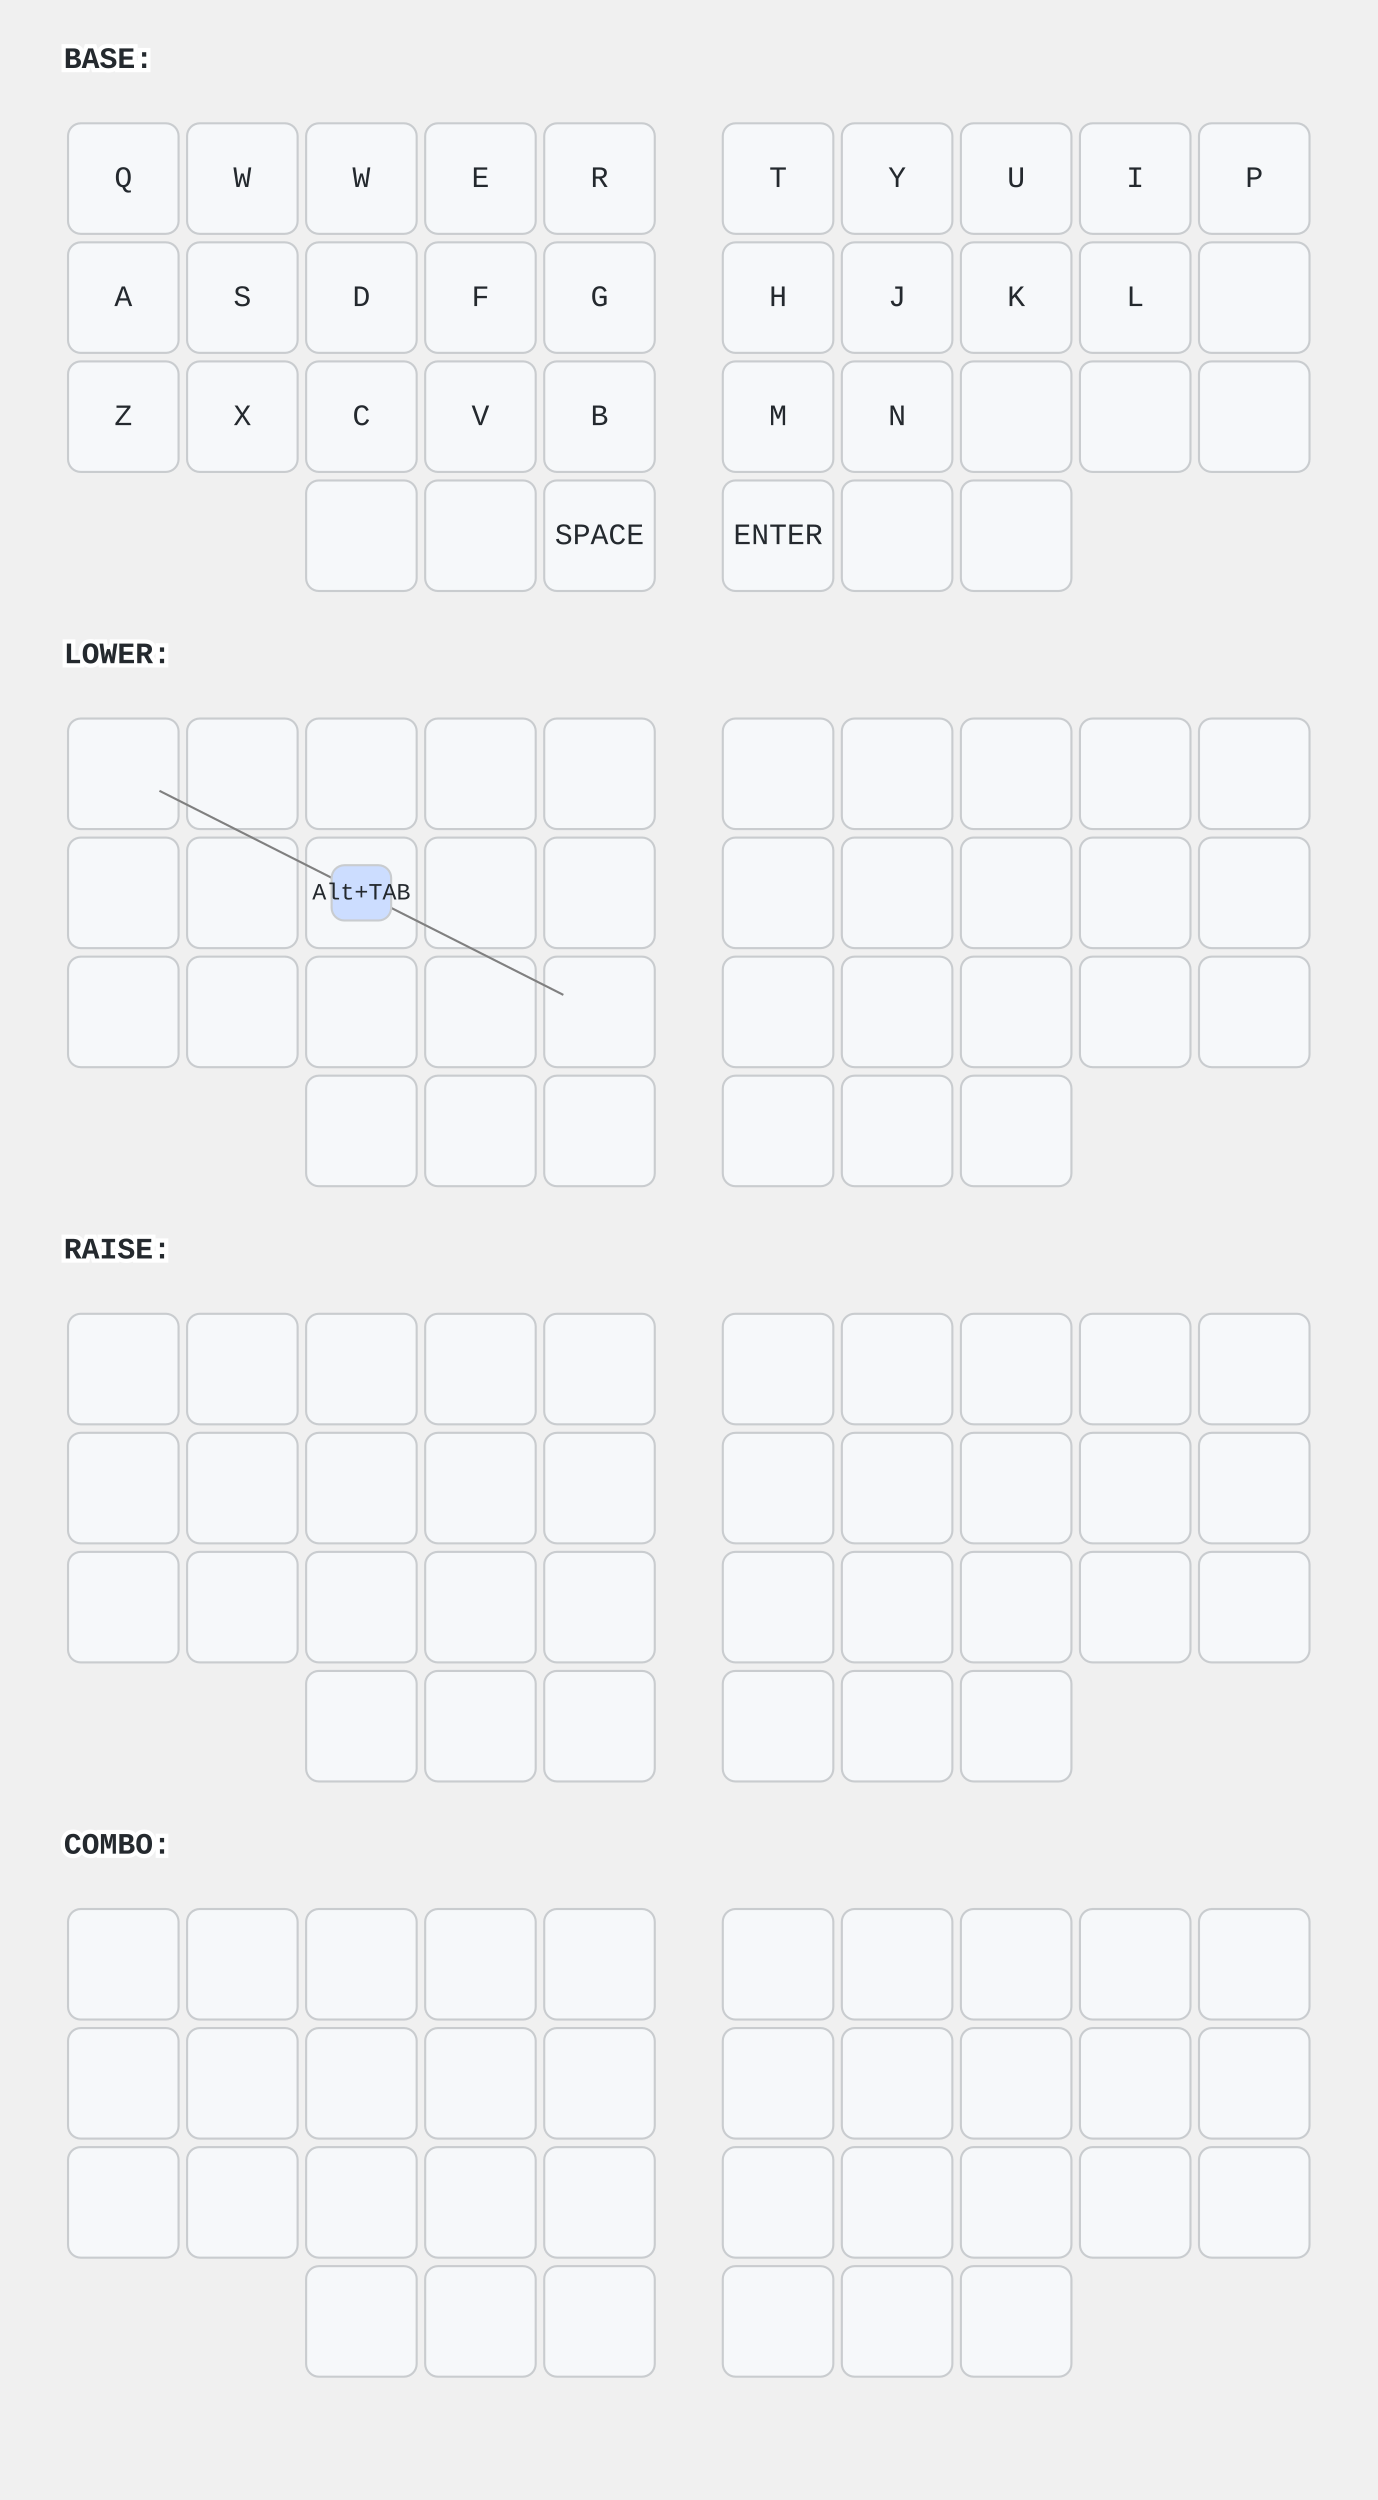
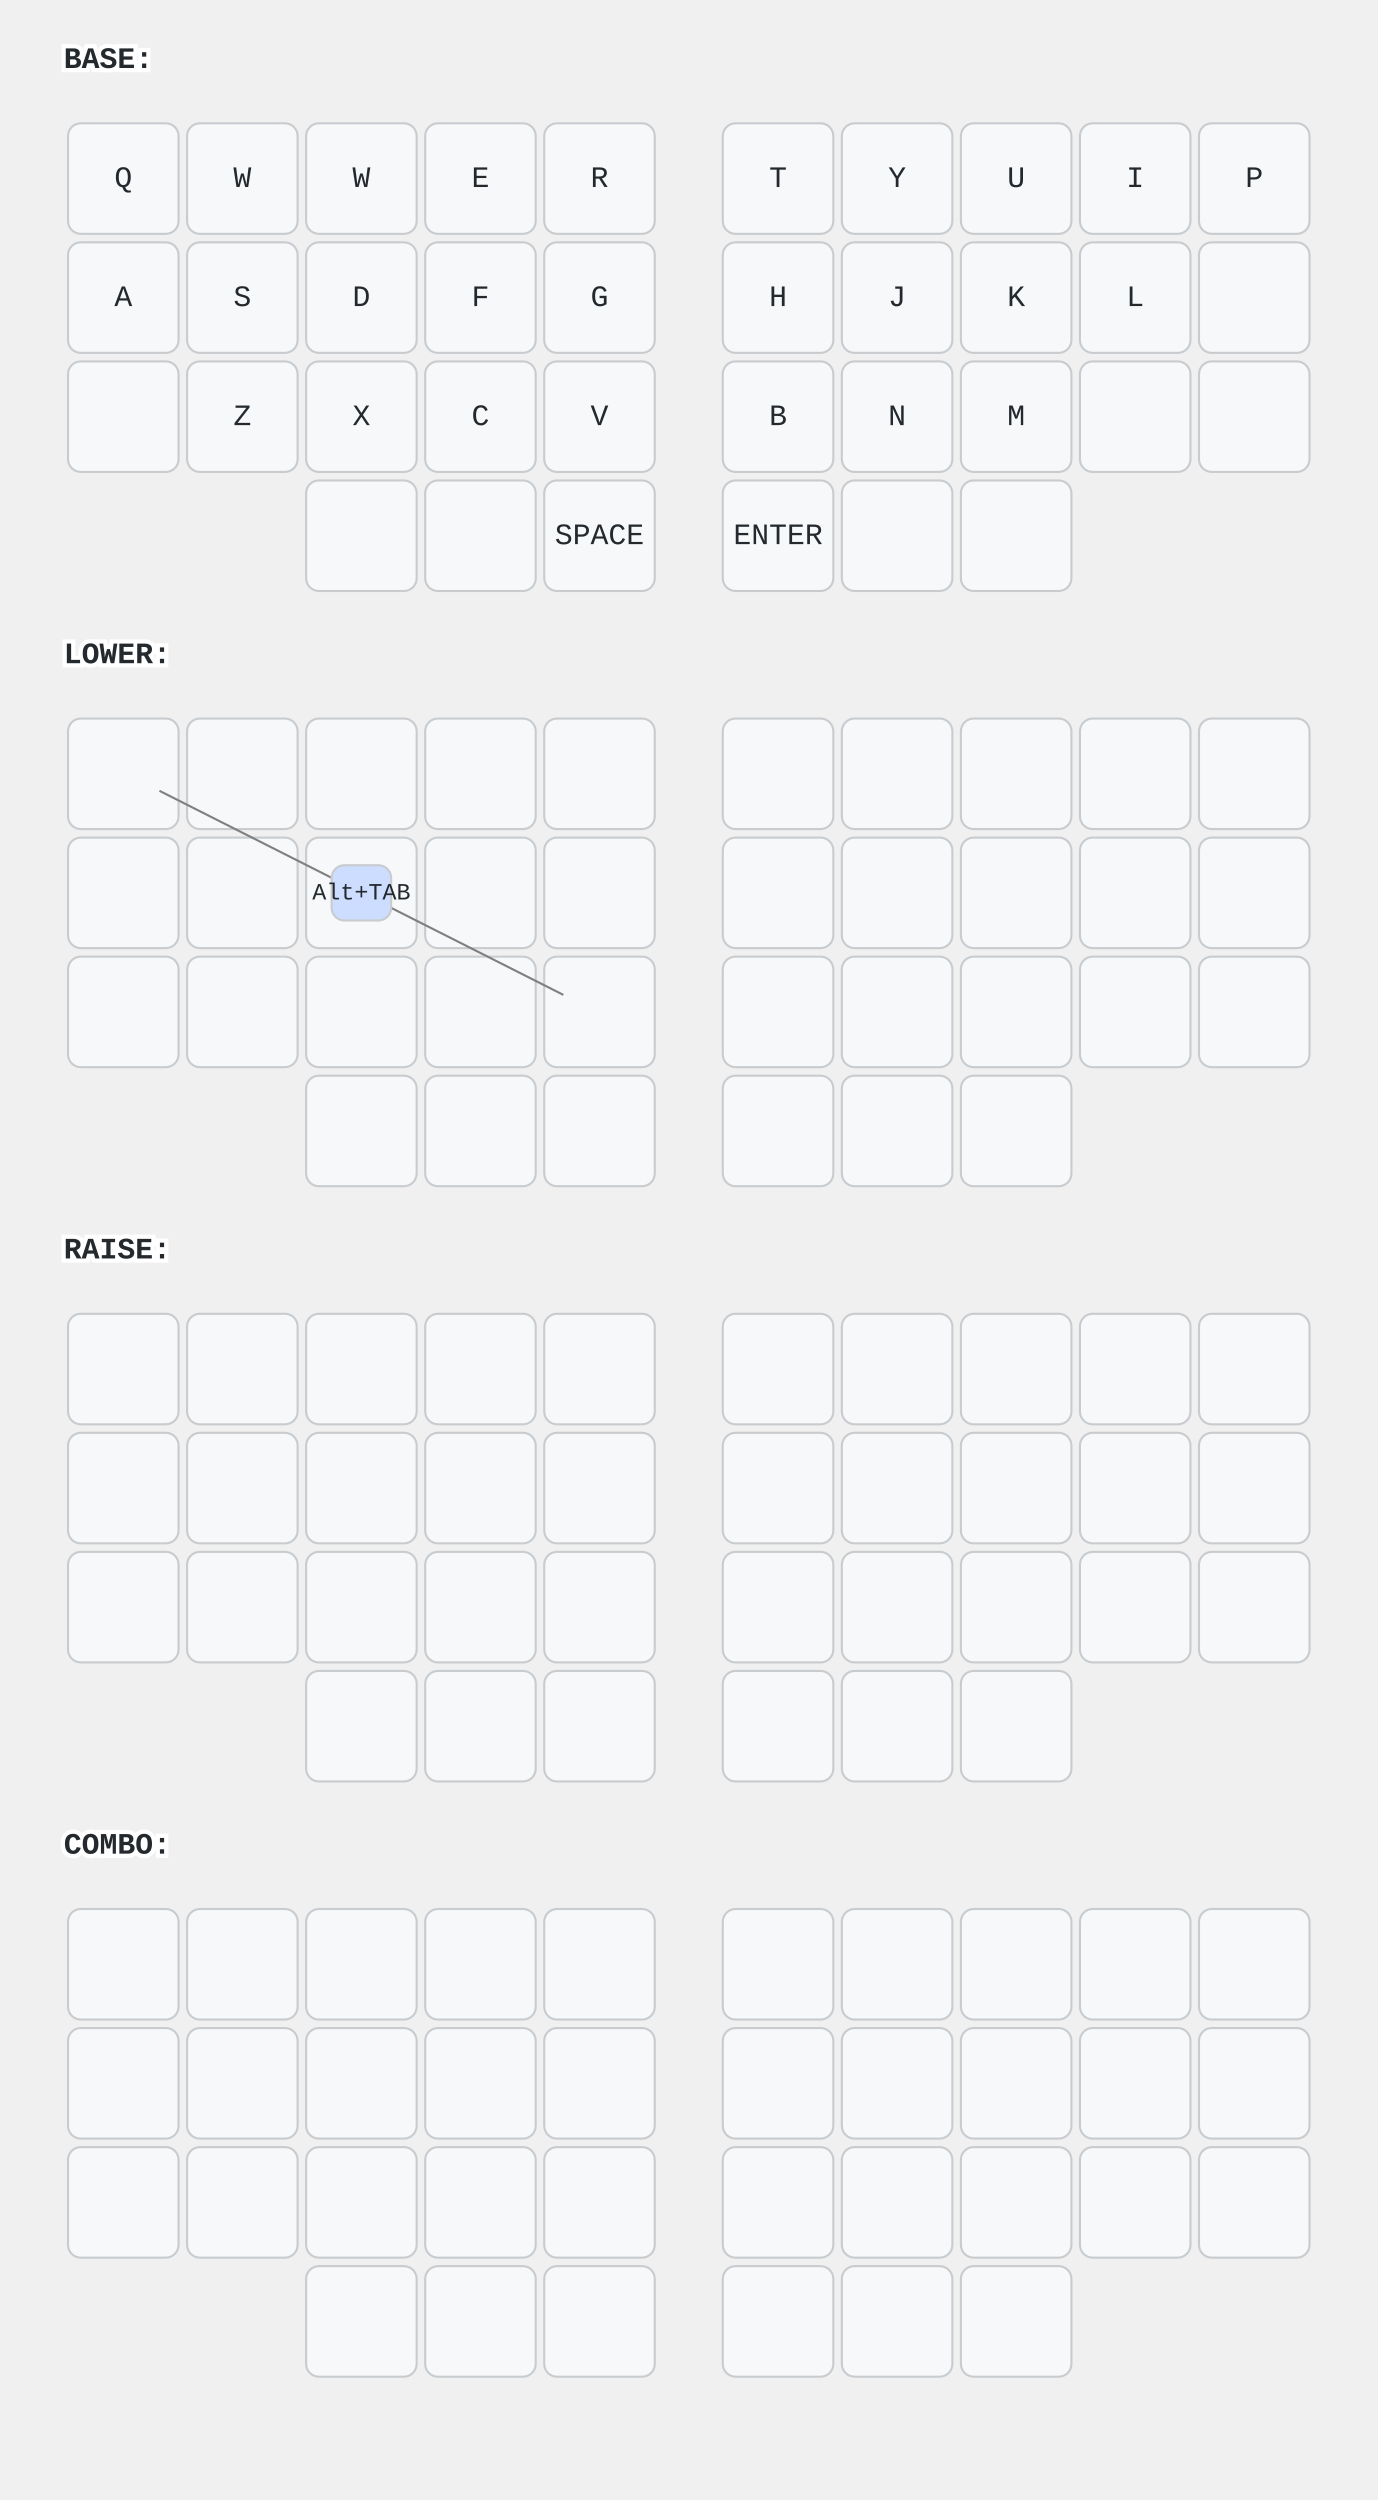
<svg xmlns="http://www.w3.org/2000/svg" width="648" height="1176" viewBox="0 0 648 1176" class="keymap">
  <style>/* inherit to force styles through use tags */
svg path {
    fill: inherit;
}

/* font and background color specifications */
svg.keymap {
    font-family: SFMono-Regular,Consolas,Liberation Mono,Menlo,monospace;
    font-size: 14px;
    font-kerning: normal;
    text-rendering: optimizeLegibility;
    fill: #24292e;
}

/* default key styling */
rect.key {
    fill: #f6f8fa;
}

rect.key, rect.combo {
    stroke: #c9cccf;
    stroke-width: 1;
}

/* default key side styling, only used is draw_key_sides is set */
rect.side {
    filter: brightness(90%);
}

/* color accent for combo boxes */
rect.combo, rect.combo-separate {
    fill: #cdf;
}

/* color accent for held keys */
rect.held, rect.combo.held {
    fill: #fdd;
}

/* color accent for ghost (optional) keys */
rect.ghost, rect.combo.ghost {
    stroke-dasharray: 4, 4;
    stroke-width: 2;
}

text {
    text-anchor: middle;
    dominant-baseline: middle;
}

/* styling for layer labels */
text.label {
    font-weight: bold;
    text-anchor: start;
    stroke: white;
    stroke-width: 4;
    paint-order: stroke;
}

/* styling for optional footer */
text.footer {
    text-anchor: end;
    dominant-baseline: auto;
    stroke: white;
    stroke-width: 4;
    paint-order: stroke;
}

/* styling for combo tap, and key non-tap label text */
text.combo, text.hold, text.shifted, text.left, text.right {
    font-size: 11px;
}

text.hold {
    text-anchor: middle;
    dominant-baseline: auto;
}

text.shifted {
    text-anchor: middle;
    dominant-baseline: hanging;
}

text.left {
    text-anchor: start;
}

text.right {
    text-anchor: end;
}

text.layer-activator {
    text-decoration: underline;
}

/* styling for hold/shifted label text in combo box */
text.combo.hold, text.combo.shifted, text.combo.left, text.combo.right {
    font-size: 8px;
}

/* lighter symbol for transparent keys */
text.trans {
    fill: #7b7e81;
}

/* styling for combo dendrons */
path.combo {
    stroke-width: 1;
    stroke: gray;
    fill: none;
}

/* Start Tabler Icons Cleanup */
/* cannot use height/width with glyphs */
.icon-tabler &gt; path {
    fill: inherit;
    stroke: inherit;
    stroke-width: 2;
}
/* hide tabler's default box */
.icon-tabler &gt; path[stroke="none"][fill="none"] {
    visibility: hidden;
}
/* End Tabler Icons Cleanup */
</style>
  <g transform="translate(30, 0)" class="layer-BASE">
    <text x="0" y="28" class="label" id="BASE">BASE:</text>
    <g transform="translate(0, 56)">
      <g transform="translate(28, 28)" class="key keypos-0">
        <rect rx="6" ry="6" x="-26" y="-26" width="52" height="52" class="key" />
        <text x="0" y="0" class="key tap">Q</text>
      </g>
      <g transform="translate(84, 28)" class="key keypos-1">
        <rect rx="6" ry="6" x="-26" y="-26" width="52" height="52" class="key" />
        <text x="0" y="0" class="key tap">W</text>
      </g>
      <g transform="translate(140, 28)" class="key keypos-2">
        <rect rx="6" ry="6" x="-26" y="-26" width="52" height="52" class="key" />
        <text x="0" y="0" class="key tap">W</text>
      </g>
      <g transform="translate(196, 28)" class="key keypos-3">
        <rect rx="6" ry="6" x="-26" y="-26" width="52" height="52" class="key" />
        <text x="0" y="0" class="key tap">E</text>
      </g>
      <g transform="translate(252, 28)" class="key keypos-4">
        <rect rx="6" ry="6" x="-26" y="-26" width="52" height="52" class="key" />
        <text x="0" y="0" class="key tap">R</text>
      </g>
      <g transform="translate(336, 28)" class="key keypos-5">
        <rect rx="6" ry="6" x="-26" y="-26" width="52" height="52" class="key" />
        <text x="0" y="0" class="key tap">T</text>
      </g>
      <g transform="translate(392, 28)" class="key keypos-6">
        <rect rx="6" ry="6" x="-26" y="-26" width="52" height="52" class="key" />
        <text x="0" y="0" class="key tap">Y</text>
      </g>
      <g transform="translate(448, 28)" class="key keypos-7">
        <rect rx="6" ry="6" x="-26" y="-26" width="52" height="52" class="key" />
        <text x="0" y="0" class="key tap">U</text>
      </g>
      <g transform="translate(504, 28)" class="key keypos-8">
        <rect rx="6" ry="6" x="-26" y="-26" width="52" height="52" class="key" />
        <text x="0" y="0" class="key tap">I</text>
      </g>
      <g transform="translate(560, 28)" class="key keypos-9">
        <rect rx="6" ry="6" x="-26" y="-26" width="52" height="52" class="key" />
        <text x="0" y="0" class="key tap">P</text>
      </g>
      <g transform="translate(28, 84)" class="key keypos-10">
        <rect rx="6" ry="6" x="-26" y="-26" width="52" height="52" class="key" />
        <text x="0" y="0" class="key tap">A</text>
      </g>
      <g transform="translate(84, 84)" class="key keypos-11">
        <rect rx="6" ry="6" x="-26" y="-26" width="52" height="52" class="key" />
        <text x="0" y="0" class="key tap">S</text>
      </g>
      <g transform="translate(140, 84)" class="key keypos-12">
        <rect rx="6" ry="6" x="-26" y="-26" width="52" height="52" class="key" />
        <text x="0" y="0" class="key tap">D</text>
      </g>
      <g transform="translate(196, 84)" class="key keypos-13">
        <rect rx="6" ry="6" x="-26" y="-26" width="52" height="52" class="key" />
        <text x="0" y="0" class="key tap">F</text>
      </g>
      <g transform="translate(252, 84)" class="key keypos-14">
        <rect rx="6" ry="6" x="-26" y="-26" width="52" height="52" class="key" />
        <text x="0" y="0" class="key tap">G</text>
      </g>
      <g transform="translate(336, 84)" class="key keypos-15">
        <rect rx="6" ry="6" x="-26" y="-26" width="52" height="52" class="key" />
        <text x="0" y="0" class="key tap">H</text>
      </g>
      <g transform="translate(392, 84)" class="key keypos-16">
        <rect rx="6" ry="6" x="-26" y="-26" width="52" height="52" class="key" />
        <text x="0" y="0" class="key tap">J</text>
      </g>
      <g transform="translate(448, 84)" class="key keypos-17">
        <rect rx="6" ry="6" x="-26" y="-26" width="52" height="52" class="key" />
        <text x="0" y="0" class="key tap">K</text>
      </g>
      <g transform="translate(504, 84)" class="key keypos-18">
        <rect rx="6" ry="6" x="-26" y="-26" width="52" height="52" class="key" />
        <text x="0" y="0" class="key tap">L</text>
      </g>
      <g transform="translate(560, 84)" class="key keypos-19">
        <rect rx="6" ry="6" x="-26" y="-26" width="52" height="52" class="key" />
      </g>
      <g transform="translate(28, 140)" class="key keypos-20">
        <rect rx="6" ry="6" x="-26" y="-26" width="52" height="52" class="key" />
+       </g>
+       <g transform="translate(84, 140)" class="key keypos-21">
+         <rect rx="6" ry="6" x="-26" y="-26" width="52" height="52" class="key" />
        <text x="0" y="0" class="key tap">Z</text>
      </g>
-       <g transform="translate(84, 140)" class="key keypos-21">
+       <g transform="translate(140, 140)" class="key keypos-22">
        <rect rx="6" ry="6" x="-26" y="-26" width="52" height="52" class="key" />
        <text x="0" y="0" class="key tap">X</text>
      </g>
-       <g transform="translate(140, 140)" class="key keypos-22">
+       <g transform="translate(196, 140)" class="key keypos-23">
        <rect rx="6" ry="6" x="-26" y="-26" width="52" height="52" class="key" />
        <text x="0" y="0" class="key tap">C</text>
      </g>
-       <g transform="translate(196, 140)" class="key keypos-23">
+       <g transform="translate(252, 140)" class="key keypos-24">
        <rect rx="6" ry="6" x="-26" y="-26" width="52" height="52" class="key" />
        <text x="0" y="0" class="key tap">V</text>
      </g>
-       <g transform="translate(252, 140)" class="key keypos-24">
+       <g transform="translate(336, 140)" class="key keypos-25">
        <rect rx="6" ry="6" x="-26" y="-26" width="52" height="52" class="key" />
        <text x="0" y="0" class="key tap">B</text>
      </g>
-       <g transform="translate(336, 140)" class="key keypos-25">
+       <g transform="translate(392, 140)" class="key keypos-26">
+         <rect rx="6" ry="6" x="-26" y="-26" width="52" height="52" class="key" />
+         <text x="0" y="0" class="key tap">N</text>
+       </g>
+       <g transform="translate(448, 140)" class="key keypos-27">
        <rect rx="6" ry="6" x="-26" y="-26" width="52" height="52" class="key" />
        <text x="0" y="0" class="key tap">M</text>
-       </g>
-       <g transform="translate(392, 140)" class="key keypos-26">
-         <rect rx="6" ry="6" x="-26" y="-26" width="52" height="52" class="key" />
-         <text x="0" y="0" class="key tap">N</text>
-       </g>
-       <g transform="translate(448, 140)" class="key keypos-27">
-         <rect rx="6" ry="6" x="-26" y="-26" width="52" height="52" class="key" />
      </g>
      <g transform="translate(504, 140)" class="key keypos-28">
        <rect rx="6" ry="6" x="-26" y="-26" width="52" height="52" class="key" />
      </g>
      <g transform="translate(560, 140)" class="key keypos-29">
        <rect rx="6" ry="6" x="-26" y="-26" width="52" height="52" class="key" />
      </g>
      <g transform="translate(140, 196)" class="key keypos-30">
        <rect rx="6" ry="6" x="-26" y="-26" width="52" height="52" class="key" />
      </g>
      <g transform="translate(196, 196)" class="key keypos-31">
        <rect rx="6" ry="6" x="-26" y="-26" width="52" height="52" class="key" />
      </g>
      <g transform="translate(252, 196)" class="key keypos-32">
        <rect rx="6" ry="6" x="-26" y="-26" width="52" height="52" class="key" />
        <text x="0" y="0" class="key tap">SPACE</text>
      </g>
      <g transform="translate(336, 196)" class="key keypos-33">
        <rect rx="6" ry="6" x="-26" y="-26" width="52" height="52" class="key" />
        <text x="0" y="0" class="key tap">ENTER</text>
      </g>
      <g transform="translate(392, 196)" class="key keypos-34">
        <rect rx="6" ry="6" x="-26" y="-26" width="52" height="52" class="key" />
      </g>
      <g transform="translate(448, 196)" class="key keypos-35">
        <rect rx="6" ry="6" x="-26" y="-26" width="52" height="52" class="key" />
      </g>
    </g>
  </g>
  <g transform="translate(30, 280)" class="layer-LOWER">
    <text x="0" y="28" class="label" id="LOWER">LOWER:</text>
    <g transform="translate(0, 56)">
      <g transform="translate(28, 28)" class="key keypos-0">
        <rect rx="6" ry="6" x="-26" y="-26" width="52" height="52" class="key" />
      </g>
      <g transform="translate(84, 28)" class="key keypos-1">
        <rect rx="6" ry="6" x="-26" y="-26" width="52" height="52" class="key" />
      </g>
      <g transform="translate(140, 28)" class="key keypos-2">
        <rect rx="6" ry="6" x="-26" y="-26" width="52" height="52" class="key" />
      </g>
      <g transform="translate(196, 28)" class="key keypos-3">
        <rect rx="6" ry="6" x="-26" y="-26" width="52" height="52" class="key" />
      </g>
      <g transform="translate(252, 28)" class="key keypos-4">
        <rect rx="6" ry="6" x="-26" y="-26" width="52" height="52" class="key" />
      </g>
      <g transform="translate(336, 28)" class="key keypos-5">
        <rect rx="6" ry="6" x="-26" y="-26" width="52" height="52" class="key" />
      </g>
      <g transform="translate(392, 28)" class="key keypos-6">
        <rect rx="6" ry="6" x="-26" y="-26" width="52" height="52" class="key" />
      </g>
      <g transform="translate(448, 28)" class="key keypos-7">
        <rect rx="6" ry="6" x="-26" y="-26" width="52" height="52" class="key" />
      </g>
      <g transform="translate(504, 28)" class="key keypos-8">
        <rect rx="6" ry="6" x="-26" y="-26" width="52" height="52" class="key" />
      </g>
      <g transform="translate(560, 28)" class="key keypos-9">
        <rect rx="6" ry="6" x="-26" y="-26" width="52" height="52" class="key" />
      </g>
      <g transform="translate(28, 84)" class="key keypos-10">
        <rect rx="6" ry="6" x="-26" y="-26" width="52" height="52" class="key" />
      </g>
      <g transform="translate(84, 84)" class="key keypos-11">
        <rect rx="6" ry="6" x="-26" y="-26" width="52" height="52" class="key" />
      </g>
      <g transform="translate(140, 84)" class="key keypos-12">
        <rect rx="6" ry="6" x="-26" y="-26" width="52" height="52" class="key" />
      </g>
      <g transform="translate(196, 84)" class="key keypos-13">
        <rect rx="6" ry="6" x="-26" y="-26" width="52" height="52" class="key" />
      </g>
      <g transform="translate(252, 84)" class="key keypos-14">
        <rect rx="6" ry="6" x="-26" y="-26" width="52" height="52" class="key" />
      </g>
      <g transform="translate(336, 84)" class="key keypos-15">
        <rect rx="6" ry="6" x="-26" y="-26" width="52" height="52" class="key" />
      </g>
      <g transform="translate(392, 84)" class="key keypos-16">
        <rect rx="6" ry="6" x="-26" y="-26" width="52" height="52" class="key" />
      </g>
      <g transform="translate(448, 84)" class="key keypos-17">
        <rect rx="6" ry="6" x="-26" y="-26" width="52" height="52" class="key" />
      </g>
      <g transform="translate(504, 84)" class="key keypos-18">
        <rect rx="6" ry="6" x="-26" y="-26" width="52" height="52" class="key" />
      </g>
      <g transform="translate(560, 84)" class="key keypos-19">
        <rect rx="6" ry="6" x="-26" y="-26" width="52" height="52" class="key" />
      </g>
      <g transform="translate(28, 140)" class="key keypos-20">
        <rect rx="6" ry="6" x="-26" y="-26" width="52" height="52" class="key" />
      </g>
      <g transform="translate(84, 140)" class="key keypos-21">
        <rect rx="6" ry="6" x="-26" y="-26" width="52" height="52" class="key" />
      </g>
      <g transform="translate(140, 140)" class="key keypos-22">
        <rect rx="6" ry="6" x="-26" y="-26" width="52" height="52" class="key" />
      </g>
      <g transform="translate(196, 140)" class="key keypos-23">
        <rect rx="6" ry="6" x="-26" y="-26" width="52" height="52" class="key" />
      </g>
      <g transform="translate(252, 140)" class="key keypos-24">
        <rect rx="6" ry="6" x="-26" y="-26" width="52" height="52" class="key" />
      </g>
      <g transform="translate(336, 140)" class="key keypos-25">
        <rect rx="6" ry="6" x="-26" y="-26" width="52" height="52" class="key" />
      </g>
      <g transform="translate(392, 140)" class="key keypos-26">
        <rect rx="6" ry="6" x="-26" y="-26" width="52" height="52" class="key" />
      </g>
      <g transform="translate(448, 140)" class="key keypos-27">
        <rect rx="6" ry="6" x="-26" y="-26" width="52" height="52" class="key" />
      </g>
      <g transform="translate(504, 140)" class="key keypos-28">
        <rect rx="6" ry="6" x="-26" y="-26" width="52" height="52" class="key" />
      </g>
      <g transform="translate(560, 140)" class="key keypos-29">
        <rect rx="6" ry="6" x="-26" y="-26" width="52" height="52" class="key" />
      </g>
      <g transform="translate(140, 196)" class="key keypos-30">
        <rect rx="6" ry="6" x="-26" y="-26" width="52" height="52" class="key" />
      </g>
      <g transform="translate(196, 196)" class="key keypos-31">
        <rect rx="6" ry="6" x="-26" y="-26" width="52" height="52" class="key" />
      </g>
      <g transform="translate(252, 196)" class="key keypos-32">
        <rect rx="6" ry="6" x="-26" y="-26" width="52" height="52" class="key" />
      </g>
      <g transform="translate(336, 196)" class="key keypos-33">
        <rect rx="6" ry="6" x="-26" y="-26" width="52" height="52" class="key" />
      </g>
      <g transform="translate(392, 196)" class="key keypos-34">
        <rect rx="6" ry="6" x="-26" y="-26" width="52" height="52" class="key" />
      </g>
      <g transform="translate(448, 196)" class="key keypos-35">
        <rect rx="6" ry="6" x="-26" y="-26" width="52" height="52" class="key" />
      </g>
      <g class="combo combopos-0">
        <path d="M140,84 l95,48" class="combo" />
        <path d="M140,84 l-95,-48" class="combo" />
        <rect rx="6" ry="6" x="126" y="71" width="28" height="26" class="combo" />
        <text x="140" y="84" class="combo tap">Alt+TAB</text>
      </g>
    </g>
  </g>
  <g transform="translate(30, 560)" class="layer-RAISE">
    <text x="0" y="28" class="label" id="RAISE">RAISE:</text>
    <g transform="translate(0, 56)">
      <g transform="translate(28, 28)" class="key keypos-0">
        <rect rx="6" ry="6" x="-26" y="-26" width="52" height="52" class="key" />
      </g>
      <g transform="translate(84, 28)" class="key keypos-1">
        <rect rx="6" ry="6" x="-26" y="-26" width="52" height="52" class="key" />
      </g>
      <g transform="translate(140, 28)" class="key keypos-2">
        <rect rx="6" ry="6" x="-26" y="-26" width="52" height="52" class="key" />
      </g>
      <g transform="translate(196, 28)" class="key keypos-3">
        <rect rx="6" ry="6" x="-26" y="-26" width="52" height="52" class="key" />
      </g>
      <g transform="translate(252, 28)" class="key keypos-4">
        <rect rx="6" ry="6" x="-26" y="-26" width="52" height="52" class="key" />
      </g>
      <g transform="translate(336, 28)" class="key keypos-5">
        <rect rx="6" ry="6" x="-26" y="-26" width="52" height="52" class="key" />
      </g>
      <g transform="translate(392, 28)" class="key keypos-6">
        <rect rx="6" ry="6" x="-26" y="-26" width="52" height="52" class="key" />
      </g>
      <g transform="translate(448, 28)" class="key keypos-7">
        <rect rx="6" ry="6" x="-26" y="-26" width="52" height="52" class="key" />
      </g>
      <g transform="translate(504, 28)" class="key keypos-8">
        <rect rx="6" ry="6" x="-26" y="-26" width="52" height="52" class="key" />
      </g>
      <g transform="translate(560, 28)" class="key keypos-9">
        <rect rx="6" ry="6" x="-26" y="-26" width="52" height="52" class="key" />
      </g>
      <g transform="translate(28, 84)" class="key keypos-10">
        <rect rx="6" ry="6" x="-26" y="-26" width="52" height="52" class="key" />
      </g>
      <g transform="translate(84, 84)" class="key keypos-11">
        <rect rx="6" ry="6" x="-26" y="-26" width="52" height="52" class="key" />
      </g>
      <g transform="translate(140, 84)" class="key keypos-12">
        <rect rx="6" ry="6" x="-26" y="-26" width="52" height="52" class="key" />
      </g>
      <g transform="translate(196, 84)" class="key keypos-13">
        <rect rx="6" ry="6" x="-26" y="-26" width="52" height="52" class="key" />
      </g>
      <g transform="translate(252, 84)" class="key keypos-14">
        <rect rx="6" ry="6" x="-26" y="-26" width="52" height="52" class="key" />
      </g>
      <g transform="translate(336, 84)" class="key keypos-15">
        <rect rx="6" ry="6" x="-26" y="-26" width="52" height="52" class="key" />
      </g>
      <g transform="translate(392, 84)" class="key keypos-16">
        <rect rx="6" ry="6" x="-26" y="-26" width="52" height="52" class="key" />
      </g>
      <g transform="translate(448, 84)" class="key keypos-17">
        <rect rx="6" ry="6" x="-26" y="-26" width="52" height="52" class="key" />
      </g>
      <g transform="translate(504, 84)" class="key keypos-18">
        <rect rx="6" ry="6" x="-26" y="-26" width="52" height="52" class="key" />
      </g>
      <g transform="translate(560, 84)" class="key keypos-19">
        <rect rx="6" ry="6" x="-26" y="-26" width="52" height="52" class="key" />
      </g>
      <g transform="translate(28, 140)" class="key keypos-20">
        <rect rx="6" ry="6" x="-26" y="-26" width="52" height="52" class="key" />
      </g>
      <g transform="translate(84, 140)" class="key keypos-21">
        <rect rx="6" ry="6" x="-26" y="-26" width="52" height="52" class="key" />
      </g>
      <g transform="translate(140, 140)" class="key keypos-22">
        <rect rx="6" ry="6" x="-26" y="-26" width="52" height="52" class="key" />
      </g>
      <g transform="translate(196, 140)" class="key keypos-23">
        <rect rx="6" ry="6" x="-26" y="-26" width="52" height="52" class="key" />
      </g>
      <g transform="translate(252, 140)" class="key keypos-24">
        <rect rx="6" ry="6" x="-26" y="-26" width="52" height="52" class="key" />
      </g>
      <g transform="translate(336, 140)" class="key keypos-25">
        <rect rx="6" ry="6" x="-26" y="-26" width="52" height="52" class="key" />
      </g>
      <g transform="translate(392, 140)" class="key keypos-26">
        <rect rx="6" ry="6" x="-26" y="-26" width="52" height="52" class="key" />
      </g>
      <g transform="translate(448, 140)" class="key keypos-27">
        <rect rx="6" ry="6" x="-26" y="-26" width="52" height="52" class="key" />
      </g>
      <g transform="translate(504, 140)" class="key keypos-28">
        <rect rx="6" ry="6" x="-26" y="-26" width="52" height="52" class="key" />
      </g>
      <g transform="translate(560, 140)" class="key keypos-29">
        <rect rx="6" ry="6" x="-26" y="-26" width="52" height="52" class="key" />
      </g>
      <g transform="translate(140, 196)" class="key keypos-30">
        <rect rx="6" ry="6" x="-26" y="-26" width="52" height="52" class="key" />
      </g>
      <g transform="translate(196, 196)" class="key keypos-31">
        <rect rx="6" ry="6" x="-26" y="-26" width="52" height="52" class="key" />
      </g>
      <g transform="translate(252, 196)" class="key keypos-32">
        <rect rx="6" ry="6" x="-26" y="-26" width="52" height="52" class="key" />
      </g>
      <g transform="translate(336, 196)" class="key keypos-33">
        <rect rx="6" ry="6" x="-26" y="-26" width="52" height="52" class="key" />
      </g>
      <g transform="translate(392, 196)" class="key keypos-34">
        <rect rx="6" ry="6" x="-26" y="-26" width="52" height="52" class="key" />
      </g>
      <g transform="translate(448, 196)" class="key keypos-35">
        <rect rx="6" ry="6" x="-26" y="-26" width="52" height="52" class="key" />
      </g>
    </g>
  </g>
  <g transform="translate(30, 840)" class="layer-COMBO">
    <text x="0" y="28" class="label" id="COMBO">COMBO:</text>
    <g transform="translate(0, 56)">
      <g transform="translate(28, 28)" class="key keypos-0">
        <rect rx="6" ry="6" x="-26" y="-26" width="52" height="52" class="key" />
      </g>
      <g transform="translate(84, 28)" class="key keypos-1">
        <rect rx="6" ry="6" x="-26" y="-26" width="52" height="52" class="key" />
      </g>
      <g transform="translate(140, 28)" class="key keypos-2">
        <rect rx="6" ry="6" x="-26" y="-26" width="52" height="52" class="key" />
      </g>
      <g transform="translate(196, 28)" class="key keypos-3">
        <rect rx="6" ry="6" x="-26" y="-26" width="52" height="52" class="key" />
      </g>
      <g transform="translate(252, 28)" class="key keypos-4">
        <rect rx="6" ry="6" x="-26" y="-26" width="52" height="52" class="key" />
      </g>
      <g transform="translate(336, 28)" class="key keypos-5">
        <rect rx="6" ry="6" x="-26" y="-26" width="52" height="52" class="key" />
      </g>
      <g transform="translate(392, 28)" class="key keypos-6">
        <rect rx="6" ry="6" x="-26" y="-26" width="52" height="52" class="key" />
      </g>
      <g transform="translate(448, 28)" class="key keypos-7">
        <rect rx="6" ry="6" x="-26" y="-26" width="52" height="52" class="key" />
      </g>
      <g transform="translate(504, 28)" class="key keypos-8">
        <rect rx="6" ry="6" x="-26" y="-26" width="52" height="52" class="key" />
      </g>
      <g transform="translate(560, 28)" class="key keypos-9">
        <rect rx="6" ry="6" x="-26" y="-26" width="52" height="52" class="key" />
      </g>
      <g transform="translate(28, 84)" class="key keypos-10">
        <rect rx="6" ry="6" x="-26" y="-26" width="52" height="52" class="key" />
      </g>
      <g transform="translate(84, 84)" class="key keypos-11">
        <rect rx="6" ry="6" x="-26" y="-26" width="52" height="52" class="key" />
      </g>
      <g transform="translate(140, 84)" class="key keypos-12">
        <rect rx="6" ry="6" x="-26" y="-26" width="52" height="52" class="key" />
      </g>
      <g transform="translate(196, 84)" class="key keypos-13">
        <rect rx="6" ry="6" x="-26" y="-26" width="52" height="52" class="key" />
      </g>
      <g transform="translate(252, 84)" class="key keypos-14">
        <rect rx="6" ry="6" x="-26" y="-26" width="52" height="52" class="key" />
      </g>
      <g transform="translate(336, 84)" class="key keypos-15">
        <rect rx="6" ry="6" x="-26" y="-26" width="52" height="52" class="key" />
      </g>
      <g transform="translate(392, 84)" class="key keypos-16">
        <rect rx="6" ry="6" x="-26" y="-26" width="52" height="52" class="key" />
      </g>
      <g transform="translate(448, 84)" class="key keypos-17">
        <rect rx="6" ry="6" x="-26" y="-26" width="52" height="52" class="key" />
      </g>
      <g transform="translate(504, 84)" class="key keypos-18">
        <rect rx="6" ry="6" x="-26" y="-26" width="52" height="52" class="key" />
      </g>
      <g transform="translate(560, 84)" class="key keypos-19">
        <rect rx="6" ry="6" x="-26" y="-26" width="52" height="52" class="key" />
      </g>
      <g transform="translate(28, 140)" class="key keypos-20">
        <rect rx="6" ry="6" x="-26" y="-26" width="52" height="52" class="key" />
      </g>
      <g transform="translate(84, 140)" class="key keypos-21">
        <rect rx="6" ry="6" x="-26" y="-26" width="52" height="52" class="key" />
      </g>
      <g transform="translate(140, 140)" class="key keypos-22">
        <rect rx="6" ry="6" x="-26" y="-26" width="52" height="52" class="key" />
      </g>
      <g transform="translate(196, 140)" class="key keypos-23">
        <rect rx="6" ry="6" x="-26" y="-26" width="52" height="52" class="key" />
      </g>
      <g transform="translate(252, 140)" class="key keypos-24">
        <rect rx="6" ry="6" x="-26" y="-26" width="52" height="52" class="key" />
      </g>
      <g transform="translate(336, 140)" class="key keypos-25">
        <rect rx="6" ry="6" x="-26" y="-26" width="52" height="52" class="key" />
      </g>
      <g transform="translate(392, 140)" class="key keypos-26">
        <rect rx="6" ry="6" x="-26" y="-26" width="52" height="52" class="key" />
      </g>
      <g transform="translate(448, 140)" class="key keypos-27">
        <rect rx="6" ry="6" x="-26" y="-26" width="52" height="52" class="key" />
      </g>
      <g transform="translate(504, 140)" class="key keypos-28">
        <rect rx="6" ry="6" x="-26" y="-26" width="52" height="52" class="key" />
      </g>
      <g transform="translate(560, 140)" class="key keypos-29">
        <rect rx="6" ry="6" x="-26" y="-26" width="52" height="52" class="key" />
      </g>
      <g transform="translate(140, 196)" class="key keypos-30">
        <rect rx="6" ry="6" x="-26" y="-26" width="52" height="52" class="key" />
      </g>
      <g transform="translate(196, 196)" class="key keypos-31">
        <rect rx="6" ry="6" x="-26" y="-26" width="52" height="52" class="key" />
      </g>
      <g transform="translate(252, 196)" class="key keypos-32">
        <rect rx="6" ry="6" x="-26" y="-26" width="52" height="52" class="key" />
      </g>
      <g transform="translate(336, 196)" class="key keypos-33">
        <rect rx="6" ry="6" x="-26" y="-26" width="52" height="52" class="key" />
      </g>
      <g transform="translate(392, 196)" class="key keypos-34">
        <rect rx="6" ry="6" x="-26" y="-26" width="52" height="52" class="key" />
      </g>
      <g transform="translate(448, 196)" class="key keypos-35">
        <rect rx="6" ry="6" x="-26" y="-26" width="52" height="52" class="key" />
      </g>
    </g>
  </g>
</svg>
